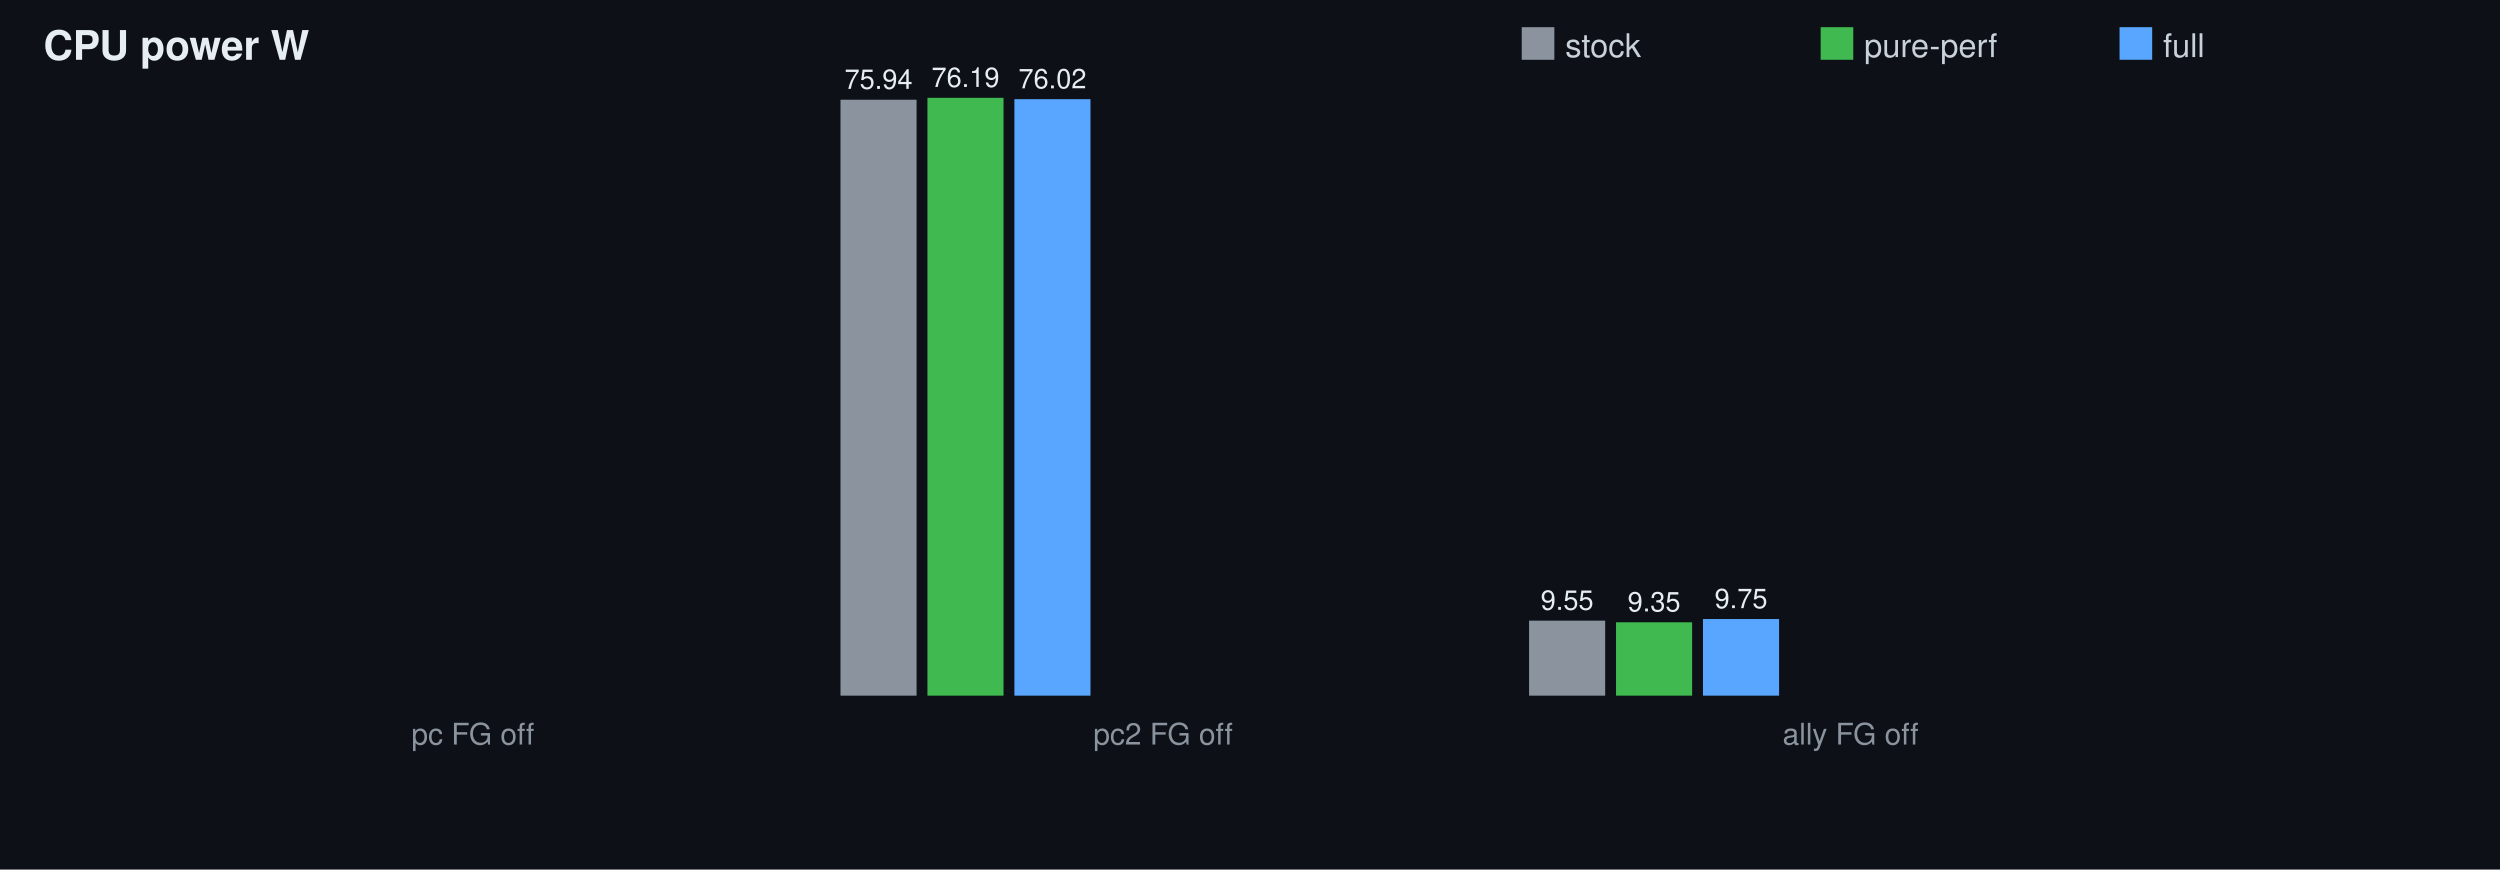
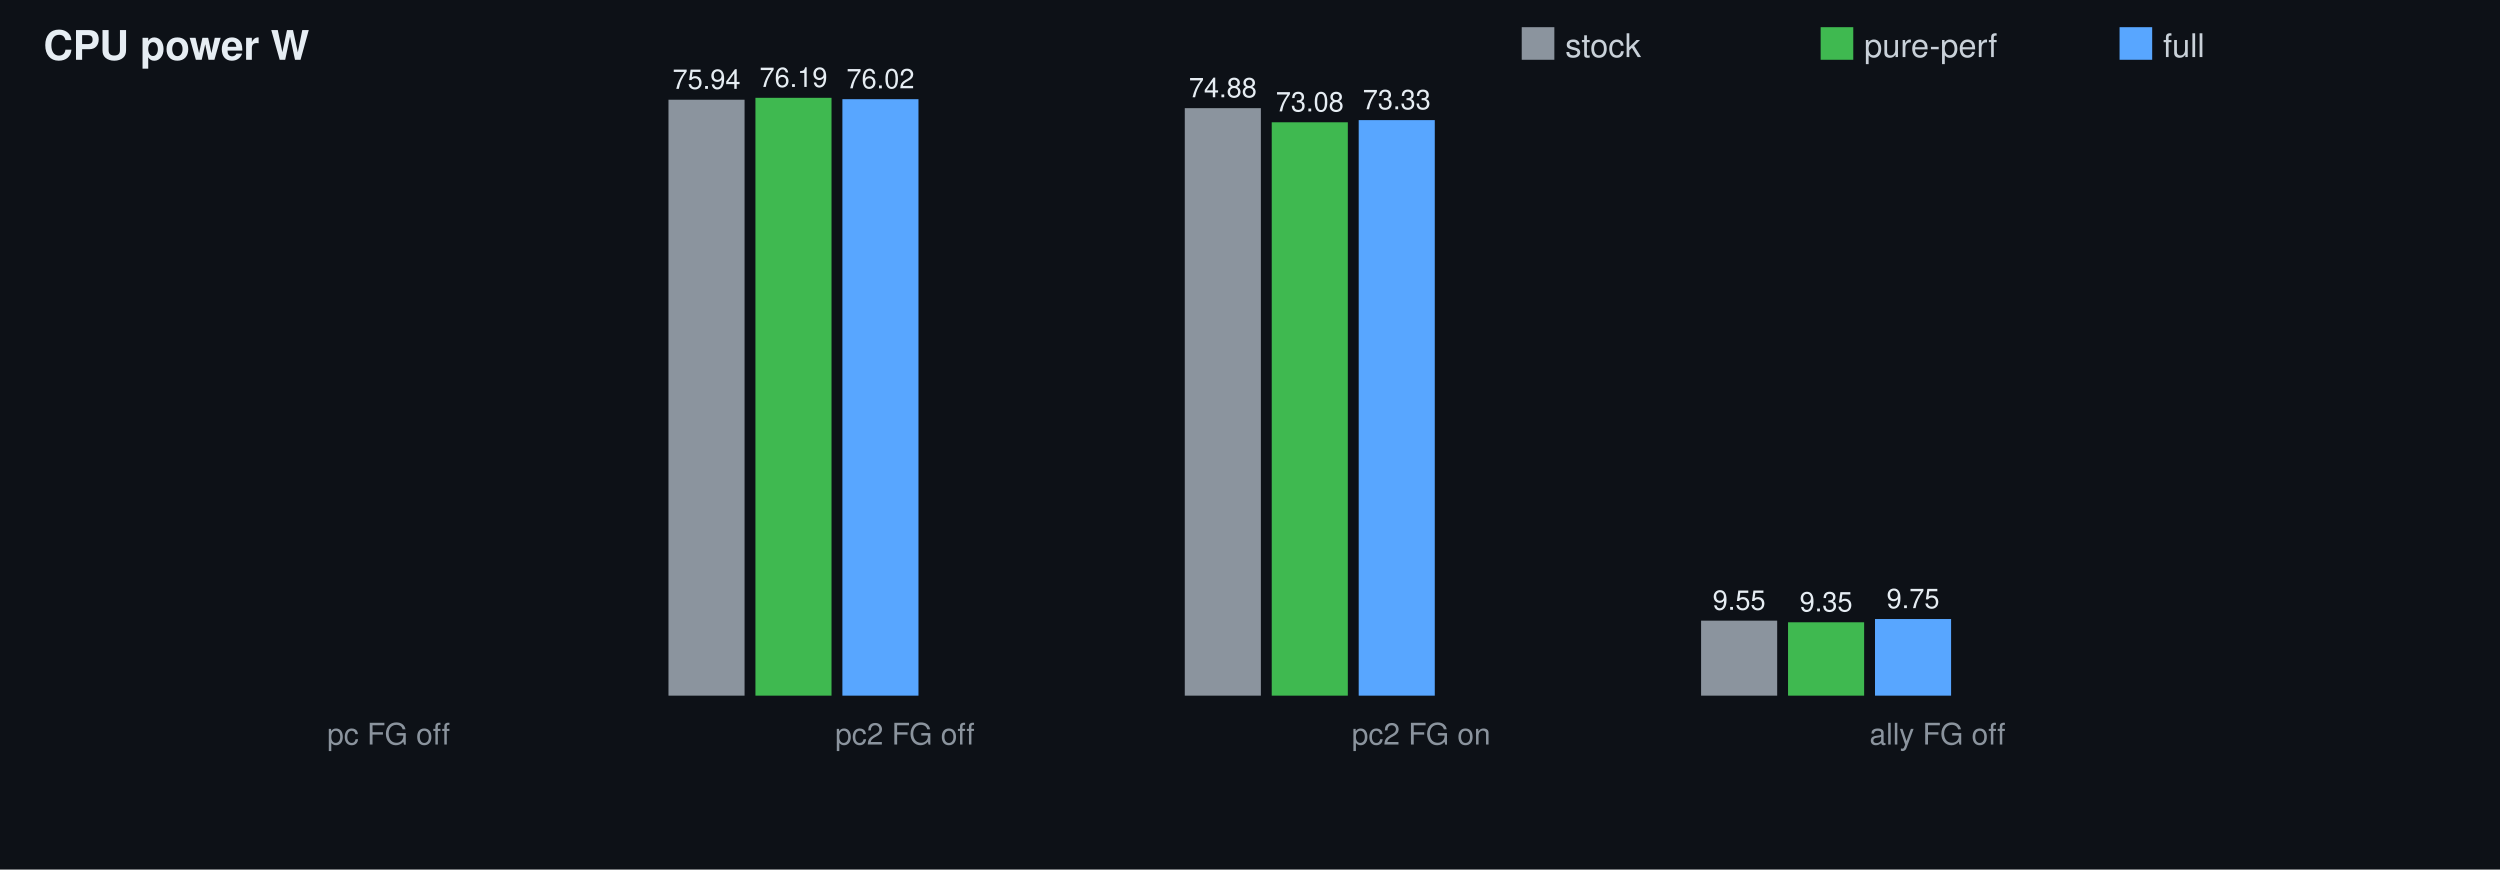
<svg xmlns="http://www.w3.org/2000/svg" viewBox="0 0 920 320" font-family="Segoe UI,Helvetica,Arial,sans-serif">
  <rect width="100%" height="100%" fill="#0d1117" />
  <text x="16" y="22" fill="#e6edf3" font-size="15" font-weight="700">CPU power W</text>
  <rect x="560" y="10" width="12" height="12" fill="#8b949e" />
  <text x="576" y="21" fill="#c9d1d9" font-size="12">stock</text>
  <rect x="670" y="10" width="12" height="12" fill="#3fb950" />
  <text x="686" y="21" fill="#c9d1d9" font-size="12">pure-perf</text>
  <rect x="780" y="10" width="12" height="12" fill="#58a6ff" />
  <text x="796" y="21" fill="#c9d1d9" font-size="12">full</text>
-   <text x="174" y="274" fill="#8b949e" font-size="11" text-anchor="middle">pc FG off</text>
-   <text x="428" y="274" fill="#8b949e" font-size="11" text-anchor="middle">pc2 FG off</text>
-   <rect x="309.3" y="36.7" width="28.0" height="219.3" fill="#8b949e" />
-   <text x="323.3" y="32.7" fill="#e6edf3" font-size="10" text-anchor="middle">75.94</text>
-   <rect x="341.3" y="36.0" width="28.0" height="220.0" fill="#3fb950" />
-   <text x="355.3" y="32.0" fill="#e6edf3" font-size="10" text-anchor="middle">76.19</text>
-   <rect x="373.3" y="36.5" width="28.0" height="219.5" fill="#58a6ff" />
-   <text x="387.3" y="32.5" fill="#e6edf3" font-size="10" text-anchor="middle">76.02</text>
-   <text x="681" y="274" fill="#8b949e" font-size="11" text-anchor="middle">ally FG off</text>
-   <rect x="562.7" y="228.4" width="28.0" height="27.6" fill="#8b949e" />
-   <text x="576.7" y="224.4" fill="#e6edf3" font-size="10" text-anchor="middle">9.55</text>
-   <rect x="594.7" y="229.0" width="28.0" height="27.0" fill="#3fb950" />
-   <text x="608.7" y="225.0" fill="#e6edf3" font-size="10" text-anchor="middle">9.35</text>
-   <rect x="626.7" y="227.8" width="28.0" height="28.2" fill="#58a6ff" />
-   <text x="640.7" y="223.8" fill="#e6edf3" font-size="10" text-anchor="middle">9.75</text>
+   <text x="143" y="274" fill="#8b949e" font-size="11" text-anchor="middle">pc FG off</text>
+   <text x="333" y="274" fill="#8b949e" font-size="11" text-anchor="middle">pc2 FG off</text>
+   <rect x="246.0" y="36.7" width="28.0" height="219.3" fill="#8b949e" />
+   <text x="260.0" y="32.7" fill="#e6edf3" font-size="10" text-anchor="middle">75.94</text>
+   <rect x="278.0" y="36.0" width="28.0" height="220.0" fill="#3fb950" />
+   <text x="292.0" y="32.0" fill="#e6edf3" font-size="10" text-anchor="middle">76.19</text>
+   <rect x="310.0" y="36.5" width="28.0" height="219.5" fill="#58a6ff" />
+   <text x="324.0" y="32.5" fill="#e6edf3" font-size="10" text-anchor="middle">76.02</text>
+   <text x="523" y="274" fill="#8b949e" font-size="11" text-anchor="middle">pc2 FG on</text>
+   <rect x="436.0" y="39.8" width="28.0" height="216.2" fill="#8b949e" />
+   <text x="450.0" y="35.8" fill="#e6edf3" font-size="10" text-anchor="middle">74.88</text>
+   <rect x="468.0" y="45.0" width="28.0" height="211.0" fill="#3fb950" />
+   <text x="482.0" y="41.0" fill="#e6edf3" font-size="10" text-anchor="middle">73.08</text>
+   <rect x="500.0" y="44.2" width="28.0" height="211.8" fill="#58a6ff" />
+   <text x="514.0" y="40.2" fill="#e6edf3" font-size="10" text-anchor="middle">73.33</text>
+   <text x="713" y="274" fill="#8b949e" font-size="11" text-anchor="middle">ally FG off</text>
+   <rect x="626.0" y="228.4" width="28.0" height="27.6" fill="#8b949e" />
+   <text x="640.0" y="224.4" fill="#e6edf3" font-size="10" text-anchor="middle">9.55</text>
+   <rect x="658.0" y="229.0" width="28.0" height="27.0" fill="#3fb950" />
+   <text x="672.0" y="225.0" fill="#e6edf3" font-size="10" text-anchor="middle">9.35</text>
+   <rect x="690.0" y="227.8" width="28.0" height="28.2" fill="#58a6ff" />
+   <text x="704.0" y="223.8" fill="#e6edf3" font-size="10" text-anchor="middle">9.75</text>
</svg>
